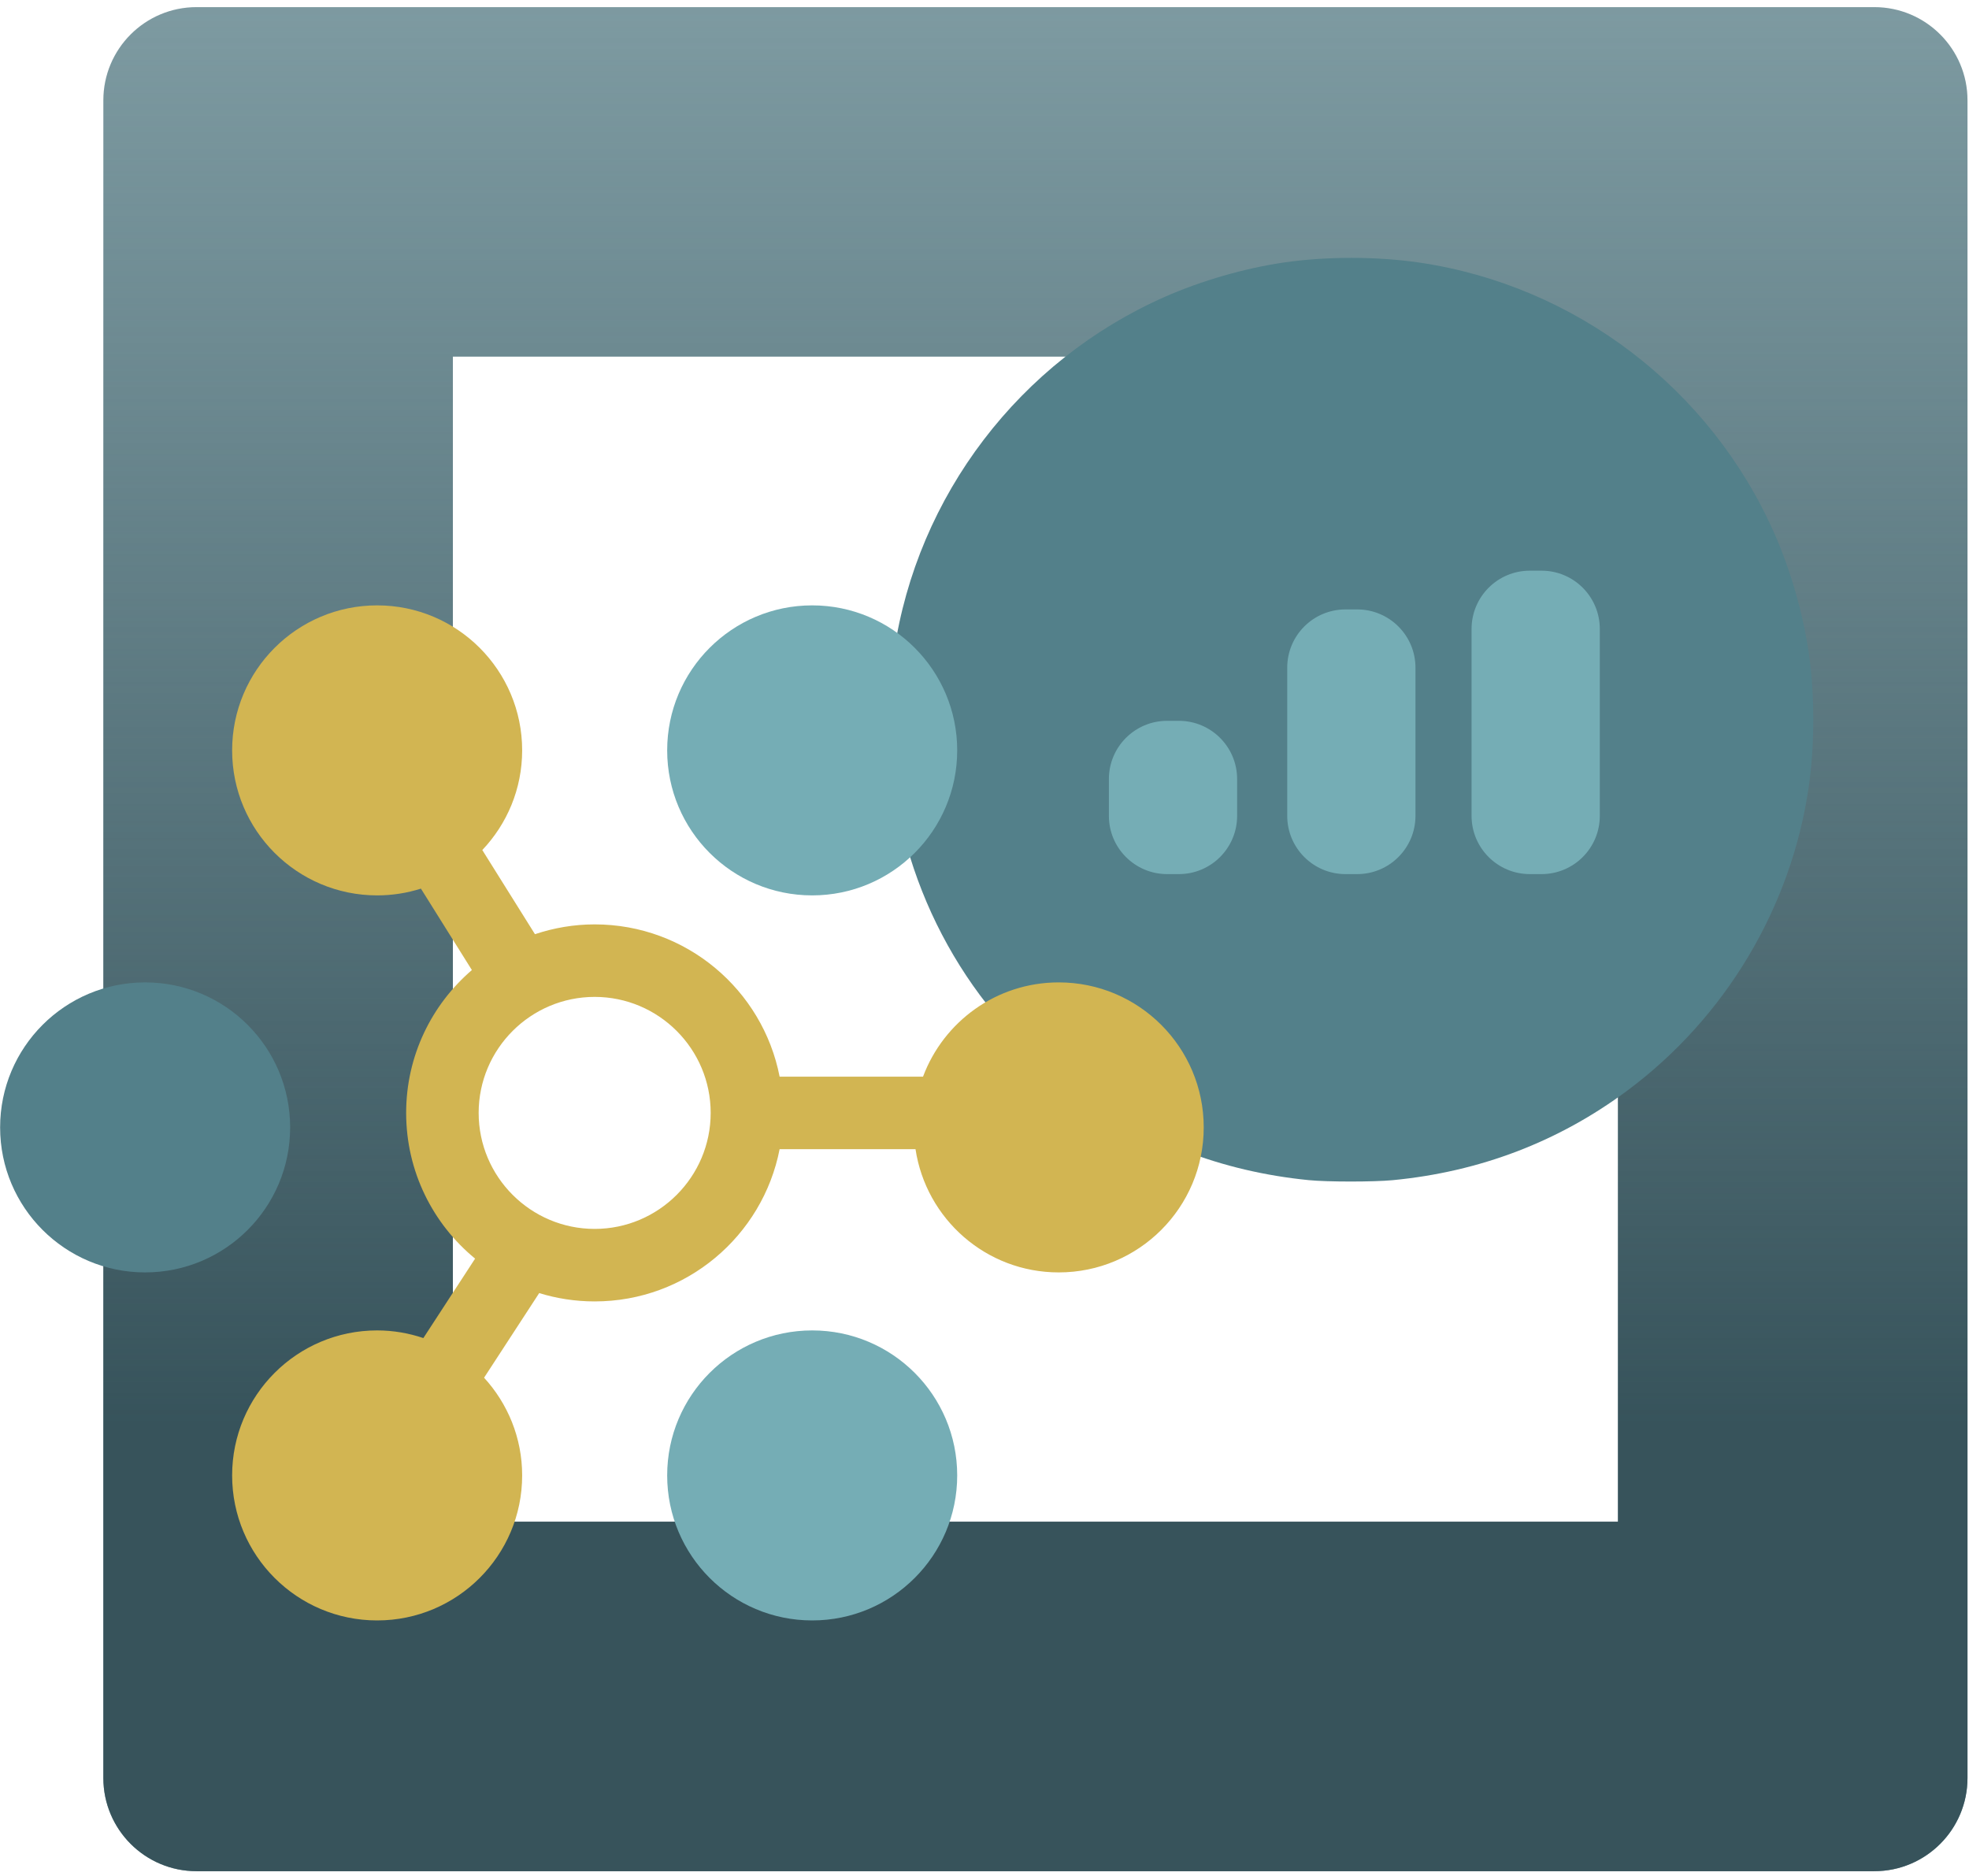
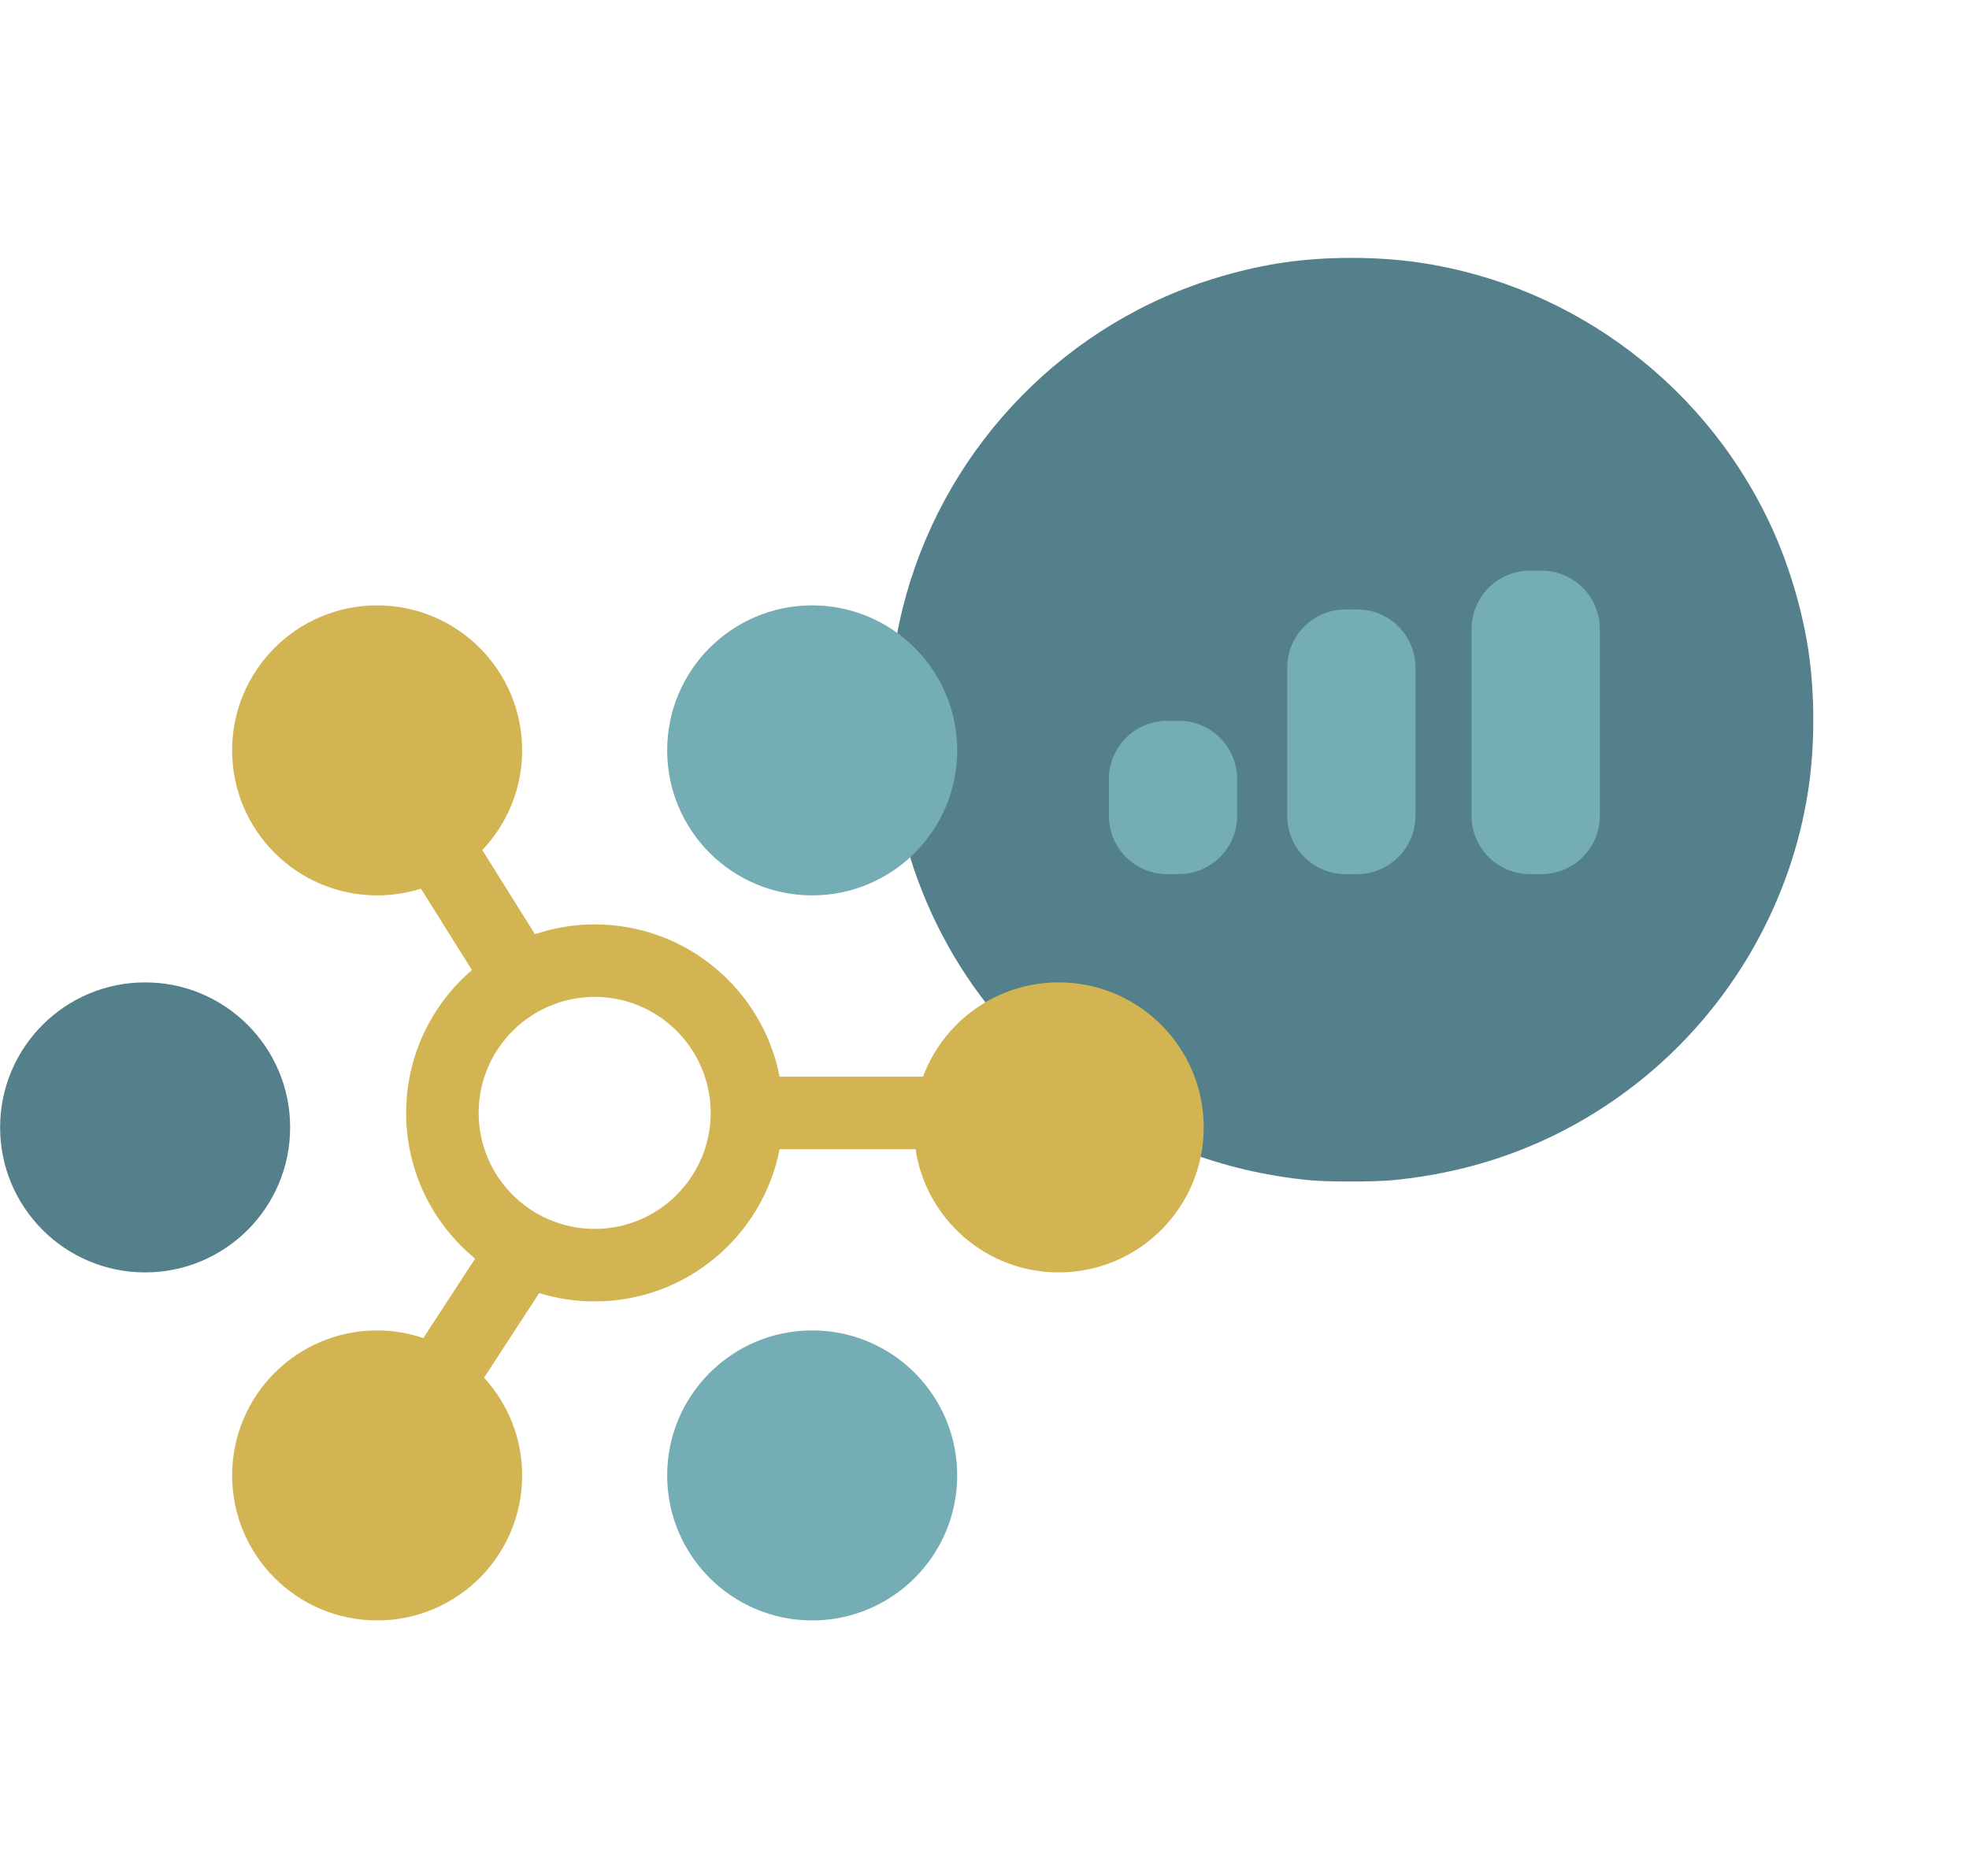
<svg xmlns="http://www.w3.org/2000/svg" width="169" height="161" viewBox="0 0 169 161" fill="none">
-   <path fill-rule="evenodd" clip-rule="evenodd" d="M38.871 30.611V130.611H138.871V30.611H38.871ZM16.871 0.611C12.453 0.611 8.871 4.193 8.871 8.611V152.611C8.871 157.029 12.453 160.611 16.871 160.611H160.871C165.289 160.611 168.871 157.029 168.871 152.611V8.611C168.871 4.193 165.289 0.611 160.871 0.611H16.871Z" fill="#477079" fill-opacity="0.7" />
-   <path fill-rule="evenodd" clip-rule="evenodd" d="M38.871 30.611V130.611H138.871V30.611H38.871ZM16.871 0.611C12.453 0.611 8.871 4.193 8.871 8.611V152.611C8.871 157.029 12.453 160.611 16.871 160.611H160.871C165.289 160.611 168.871 157.029 168.871 152.611V8.611C168.871 4.193 165.289 0.611 160.871 0.611H16.871Z" fill="url(#paint0_linear)" />
  <rect x="92.824" y="41.78" width="50.478" height="35.98" fill="#75ADB5" />
  <path d="M112.329 101.295C104.816 100.549 98.052 97.93 92.124 93.471C83.14 86.713 77.56 76.68 76.472 65.332C76.218 62.674 76.329 58.753 76.737 55.965C78.703 42.548 87.538 30.963 99.992 25.473C103.123 24.093 106.818 23.026 110.167 22.535C113.809 22.001 118.164 22.001 121.805 22.535C135.222 24.501 146.807 33.336 152.297 45.789C153.678 48.921 154.745 52.616 155.235 55.965C155.769 59.606 155.769 63.962 155.235 67.603C153.724 77.918 148.082 87.349 139.68 93.604C133.779 97.998 127.014 100.581 119.534 101.298C117.891 101.455 113.927 101.454 112.329 101.295ZM106.183 68.448V66.87C106.183 64.108 103.945 61.87 101.183 61.87H100.68H100.176C97.415 61.87 95.176 64.108 95.176 66.87V68.448V70.027C95.176 72.788 97.415 75.027 100.176 75.027H100.68H101.183C103.945 75.027 106.183 72.788 106.183 70.027V68.448ZM121.49 61.827V57.309C121.49 54.547 119.251 52.309 116.49 52.309H115.986H115.483C112.721 52.309 110.483 54.547 110.483 57.309V61.827V70.027C110.483 72.788 112.721 75.027 115.483 75.027H115.986H116.49C119.251 75.027 121.49 72.788 121.49 70.027V61.827ZM137.312 68.448V53.983C137.312 51.222 135.074 48.983 132.312 48.983H131.809H131.305C128.544 48.983 126.305 51.222 126.305 53.983V68.448V70.027C126.305 72.788 128.544 75.027 131.305 75.027H131.809H132.312C135.074 75.027 137.312 72.788 137.312 70.027V68.448Z" fill="#53808A" />
  <path d="M90.87 84.322C85.531 84.322 80.99 87.69 79.224 92.412H66.915C65.464 84.967 58.912 79.343 51.041 79.343C49.248 79.343 47.528 79.647 45.916 80.185L41.396 72.962C43.512 70.73 44.817 67.723 44.817 64.407C44.817 57.535 39.245 51.961 32.371 51.961C25.498 51.961 19.924 57.535 19.924 64.407C19.924 71.279 25.498 76.854 32.371 76.854C33.681 76.854 34.941 76.65 36.128 76.274L40.502 83.262C37.053 86.23 34.86 90.618 34.86 95.524C34.86 100.564 37.166 105.064 40.779 108.032L36.337 114.851C35.09 114.43 33.759 114.194 32.371 114.194C25.498 114.194 19.924 119.767 19.924 126.64C19.924 133.512 25.498 139.087 32.371 139.087C39.245 139.087 44.817 133.512 44.817 126.64C44.817 123.404 43.572 120.466 41.548 118.253L46.279 110.99C47.785 111.453 49.383 111.705 51.041 111.705C58.912 111.705 65.464 106.081 66.915 98.636H78.579C79.481 104.621 84.632 109.215 90.87 109.215C97.744 109.215 103.316 103.64 103.316 96.769C103.316 89.896 97.744 84.322 90.87 84.322ZM51.041 105.481C45.55 105.481 41.083 101.014 41.083 95.524C41.083 90.034 45.55 85.567 51.041 85.567C56.531 85.567 60.998 90.034 60.998 95.524C60.998 101.014 56.531 105.481 51.041 105.481Z" fill="#D2B552" />
  <path d="M12.456 109.215C19.33 109.215 24.903 103.643 24.903 96.769C24.903 89.894 19.33 84.322 12.456 84.322C5.582 84.322 0.01 89.894 0.01 96.769C0.01 103.643 5.582 109.215 12.456 109.215Z" fill="#53808A" />
  <path d="M69.71 76.854C76.584 76.854 82.157 71.282 82.157 64.407C82.157 57.533 76.584 51.961 69.71 51.961C62.836 51.961 57.264 57.533 57.264 64.407C57.264 71.282 62.836 76.854 69.71 76.854Z" fill="#75ADB5" />
  <path d="M69.71 139.087C76.584 139.087 82.157 133.514 82.157 126.64C82.157 119.766 76.584 114.194 69.71 114.194C62.836 114.194 57.264 119.766 57.264 126.64C57.264 133.514 62.836 139.087 69.71 139.087Z" fill="#75ADB5" />
-   <defs>
-     <linearGradient id="paint0_linear" x1="88.871" y1="0.611" x2="88.871" y2="160.611" gradientUnits="userSpaceOnUse">
-       <stop stop-color="#3C5A63" stop-opacity="0" />
-       <stop offset="0.76" stop-color="#37535B" />
-     </linearGradient>
-   </defs>
</svg>
